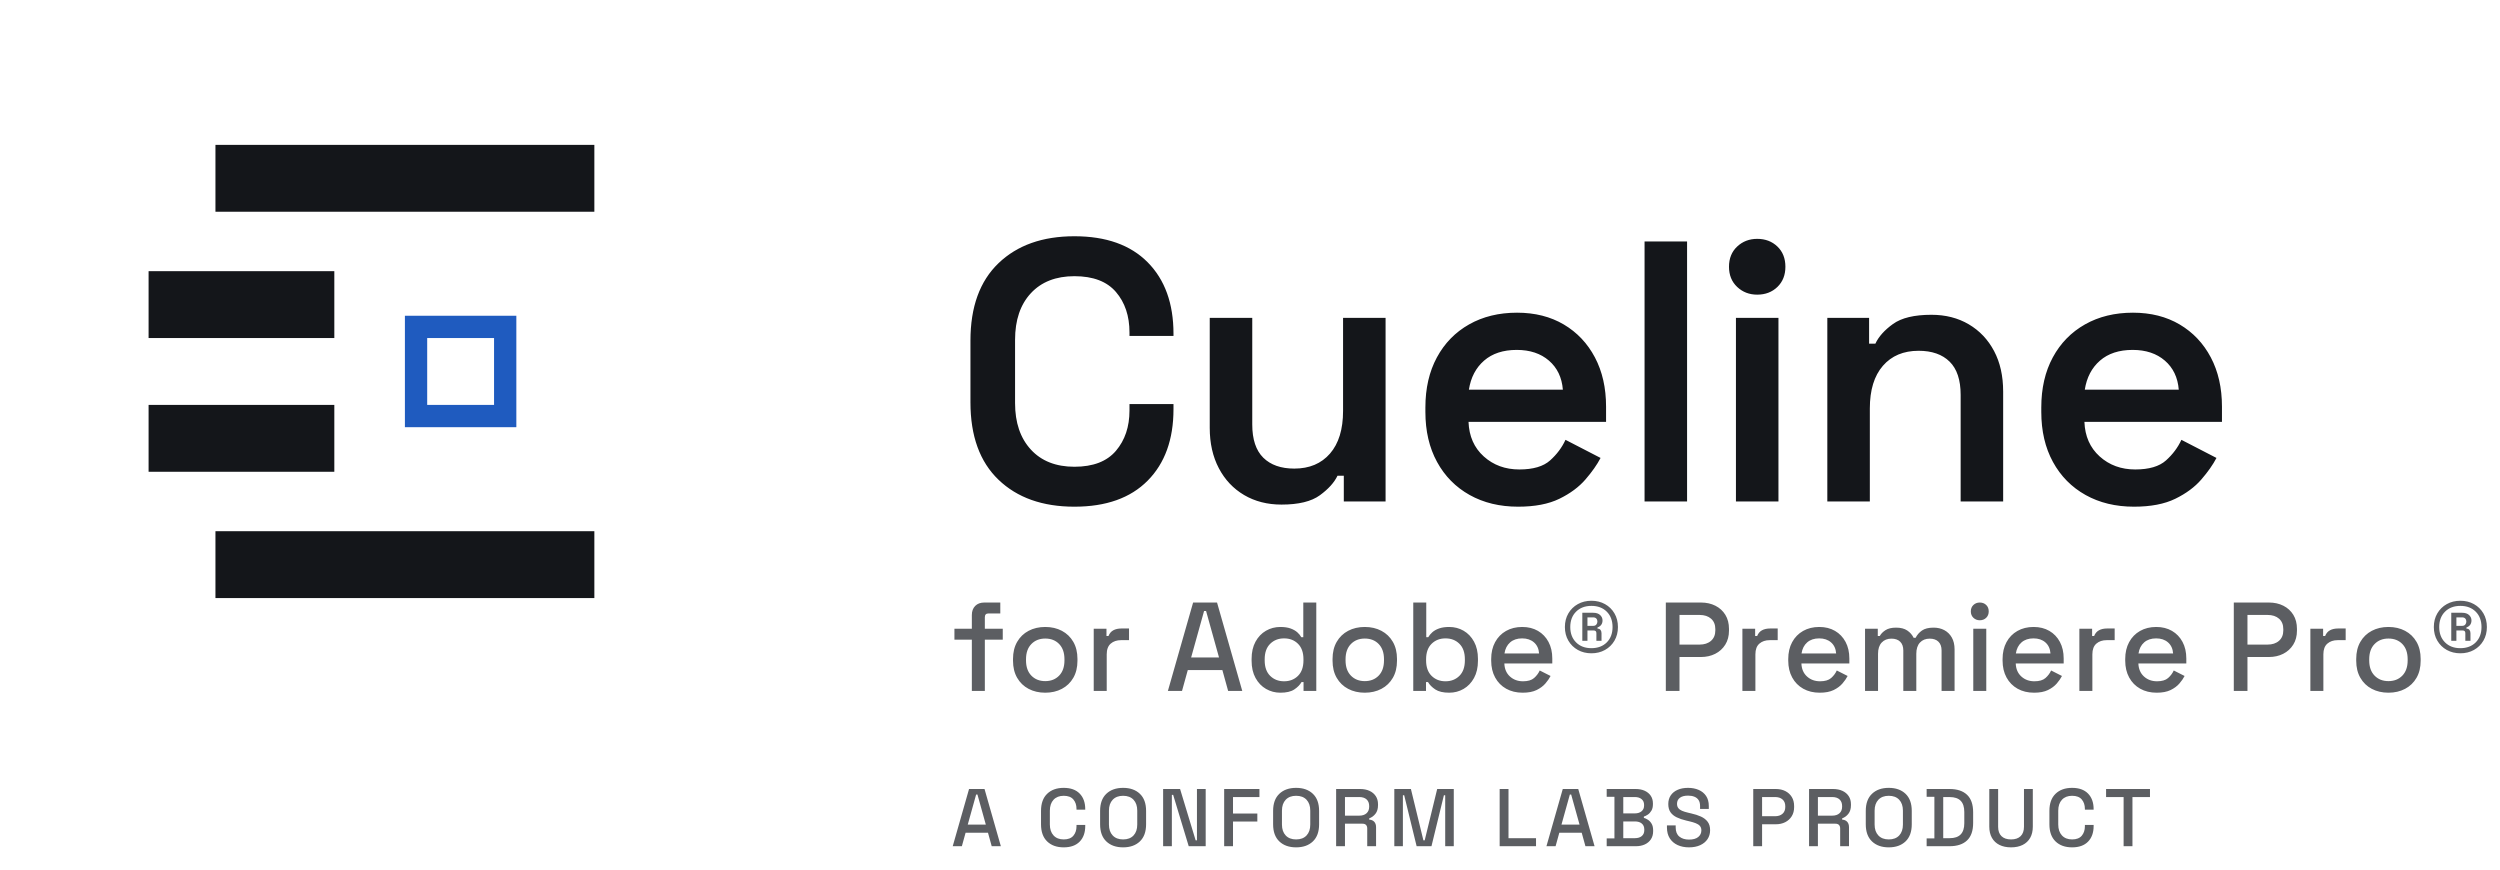
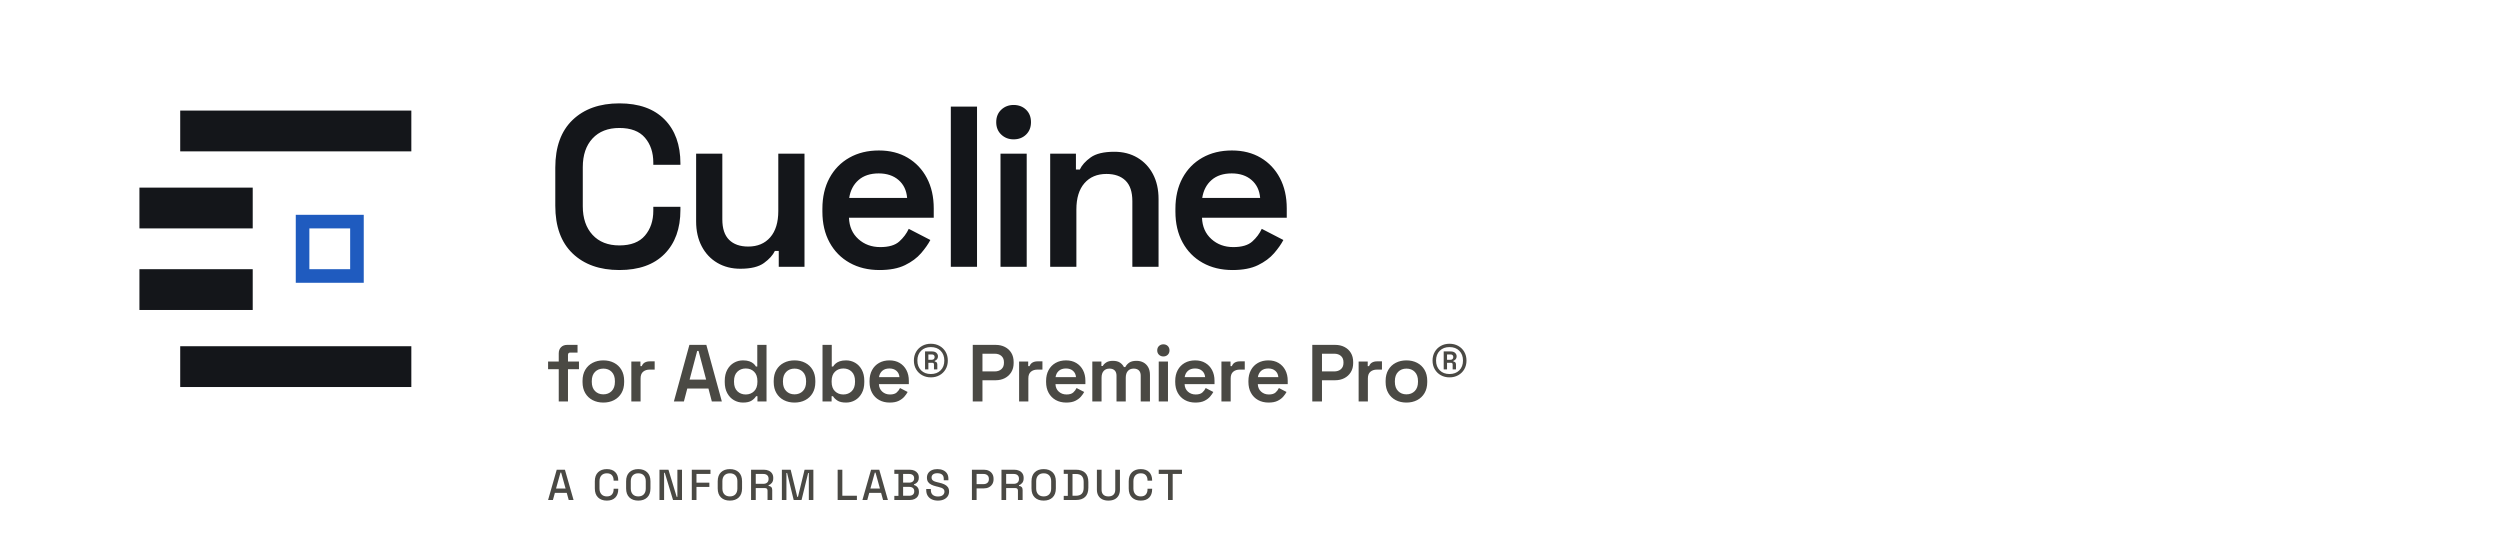
- <svg xmlns="http://www.w3.org/2000/svg" viewBox="0 0 673 234" role="img" aria-label="Cueline">
-   <g>
+ <svg xmlns="http://www.w3.org/2000/svg" viewBox="0 0 520 116" role="img" aria-label="Cueline">
+   <g transform="translate(10.148 4.619) scale(0.47131)">
    <path d="M58 48H160M40 82H90M40 118H90M58 152H160" fill="none" stroke="#14161A" stroke-width="18" />
    <path d="M112 88h24v24h-24Z" fill="none" stroke="#1F5BBF" stroke-width="6" />
  </g>
-   <path d="M289.235 136.4Q276.357 136.4 268.801 129.15Q261.245 121.9 261.245 108.313V91.687Q261.245 78.1 268.801 70.85Q276.357 63.6 289.235 63.6Q302.013 63.6 308.958 70.615Q315.903 77.63 315.903 89.843V90.425H304.057V89.478Q304.057 82.858 300.415 78.604Q296.772 74.35 289.235 74.35Q281.763 74.35 277.509 78.93Q273.255 83.51 273.255 91.487V108.513Q273.255 116.407 277.509 121.029Q281.763 125.65 289.235 125.65Q296.772 125.65 300.415 121.355Q304.057 117.06 304.057 110.522V108.775H315.903V110.157Q315.903 122.37 308.958 129.385Q302.013 136.4 289.235 136.4ZM344.98 135.835Q339.285 135.835 334.917 133.264Q330.55 130.692 328.106 126.036Q325.662 121.38 325.662 115.175V85.575H337.108V114.28Q337.108 120.282 340.076 123.214Q343.045 126.145 348.425 126.145Q354.522 126.145 358.037 122.102Q361.552 118.06 361.552 110.617V85.575H372.998V135.0H361.752V128.063H360.057Q358.752 130.808 355.312 133.321Q351.872 135.835 344.98 135.835ZM408.68 136.4Q401.262 136.4 395.63 133.25Q389.997 130.1 386.856 124.359Q383.715 118.617 383.715 110.887V109.687Q383.715 101.94 386.815 96.207Q389.915 90.475 395.489 87.325Q401.062 84.175 408.392 84.175Q415.605 84.175 420.979 87.355Q426.352 90.535 429.352 96.215Q432.352 101.895 432.352 109.46V113.568H395.325Q395.543 119.367 399.431 122.874Q403.32 126.38 409.01 126.38Q414.572 126.38 417.291 123.94Q420.01 121.5 421.432 118.402L430.875 123.278Q429.457 126.0 426.807 129.067Q424.157 132.135 419.792 134.267Q415.427 136.4 408.68 136.4ZM395.425 104.902H420.725Q420.325 99.973 416.986 97.084Q413.647 94.195 408.31 94.195Q402.825 94.195 399.51 97.084Q396.195 99.973 395.425 104.902ZM442.715 135.0V65.0H454.16V135.0ZM467.315 135.0V85.575H478.76V135.0ZM473.038 79.32Q469.848 79.32 467.646 77.243Q465.445 75.165 465.445 71.81Q465.445 68.437 467.646 66.369Q469.848 64.3 473.038 64.3Q476.328 64.3 478.479 66.369Q480.63 68.437 480.63 71.81Q480.63 75.165 478.479 77.243Q476.328 79.32 473.038 79.32ZM491.915 135.0V85.575H503.16V92.512H504.855Q506.16 89.685 509.6 87.212Q513.04 84.74 519.933 84.74Q525.645 84.74 530.004 87.311Q534.363 89.883 536.806 94.498Q539.25 99.113 539.25 105.4V135.0H527.805V106.295Q527.805 100.275 524.836 97.353Q521.867 94.43 516.487 94.43Q510.39 94.43 506.875 98.473Q503.36 102.515 503.36 109.957V135.0ZM574.48 136.4Q567.062 136.4 561.43 133.25Q555.797 130.1 552.656 124.359Q549.515 118.617 549.515 110.887V109.687Q549.515 101.94 552.615 96.207Q555.715 90.475 561.289 87.325Q566.862 84.175 574.192 84.175Q581.405 84.175 586.779 87.355Q592.152 90.535 595.152 96.215Q598.152 101.895 598.152 109.46V113.568H561.125Q561.343 119.367 565.231 122.874Q569.12 126.38 574.81 126.38Q580.372 126.38 583.091 123.94Q585.81 121.5 587.232 118.402L596.675 123.278Q595.257 126.0 592.607 129.067Q589.957 132.135 585.592 134.267Q581.227 136.4 574.48 136.4ZM561.225 104.902H586.525Q586.125 99.973 582.786 97.084Q579.447 94.195 574.11 94.195Q568.625 94.195 565.31 97.084Q561.995 99.973 561.225 104.902Z" fill="#14161A" />
-   <path d="M261.62 186.0V172.196H256.932V169.255H261.62V165.58Q261.62 164.024 262.526 163.112Q263.432 162.2 264.979 162.2H269.28V165.141H266.095Q265.119 165.141 265.119 166.161V169.255H269.943V172.196H265.119V186.0ZM281.378 186.476Q278.862 186.476 276.897 185.438Q274.933 184.4 273.819 182.468Q272.704 180.536 272.704 177.876V177.379Q272.704 174.719 273.819 172.787Q274.933 170.855 276.897 169.817Q278.862 168.779 281.378 168.779Q283.894 168.779 285.858 169.817Q287.822 170.855 288.937 172.787Q290.051 174.719 290.051 177.379V177.876Q290.051 180.536 288.937 182.468Q287.822 184.4 285.858 185.438Q283.894 186.476 281.378 186.476ZM281.378 183.358Q283.683 183.358 285.118 181.881Q286.552 180.404 286.552 177.786V177.469Q286.552 174.851 285.129 173.374Q283.705 171.897 281.378 171.897Q279.084 171.897 277.644 173.374Q276.203 174.851 276.203 177.469V177.786Q276.203 180.404 277.644 181.881Q279.084 183.358 281.378 183.358ZM294.43 186.0V169.255H297.861V171.218H298.401Q298.811 170.163 299.702 169.675Q300.593 169.187 301.927 169.187H303.932V172.329H301.8Q300.084 172.329 299.007 173.261Q297.929 174.194 297.929 176.15V186.0ZM314.395 186.0 321.186 162.2H327.626L334.418 186.0H330.615L329.061 180.383H319.752L318.198 186.0ZM320.651 176.997H328.162L324.677 164.487H324.136ZM344.665 186.476Q342.588 186.476 340.819 185.461Q339.05 184.446 337.99 182.514Q336.93 180.582 336.93 177.876V177.379Q336.93 174.673 337.984 172.741Q339.038 170.809 340.802 169.794Q342.566 168.779 344.665 168.779Q346.302 168.779 347.417 169.184Q348.531 169.588 349.231 170.21Q349.93 170.831 350.306 171.526H350.846V162.2H354.345V186.0H350.914V183.615H350.374Q349.748 184.71 348.434 185.593Q347.12 186.476 344.665 186.476ZM345.672 183.402Q347.941 183.402 349.416 181.943Q350.891 180.483 350.891 177.786V177.469Q350.891 174.772 349.427 173.312Q347.963 171.853 345.672 171.853Q343.414 171.853 341.933 173.312Q340.453 174.772 340.453 177.469V177.786Q340.453 180.483 341.933 181.943Q343.414 183.402 345.672 183.402ZM367.398 186.476Q364.882 186.476 362.917 185.438Q360.953 184.4 359.839 182.468Q358.724 180.536 358.724 177.876V177.379Q358.724 174.719 359.839 172.787Q360.953 170.855 362.917 169.817Q364.882 168.779 367.398 168.779Q369.914 168.779 371.878 169.817Q373.842 170.855 374.957 172.787Q376.071 174.719 376.071 177.379V177.876Q376.071 180.536 374.957 182.468Q373.842 184.4 371.878 185.438Q369.914 186.476 367.398 186.476ZM367.398 183.358Q369.703 183.358 371.138 181.881Q372.572 180.404 372.572 177.786V177.469Q372.572 174.851 371.149 173.374Q369.725 171.897 367.398 171.897Q365.104 171.897 363.664 173.374Q362.223 174.851 362.223 177.469V177.786Q362.223 180.404 363.664 181.881Q365.104 183.358 367.398 183.358ZM390.13 186.476Q387.697 186.476 386.372 185.593Q385.047 184.71 384.421 183.615H383.881V186.0H380.45V162.2H383.949V171.526H384.489Q384.887 170.831 385.576 170.21Q386.264 169.588 387.385 169.184Q388.505 168.779 390.13 168.779Q392.241 168.779 393.999 169.794Q395.757 170.809 396.811 172.741Q397.865 174.673 397.865 177.379V177.876Q397.865 180.582 396.805 182.514Q395.745 184.446 393.987 185.461Q392.23 186.476 390.13 186.476ZM389.124 183.402Q391.393 183.402 392.868 181.943Q394.343 180.483 394.343 177.786V177.469Q394.343 174.772 392.879 173.312Q391.415 171.853 389.124 171.853Q386.866 171.853 385.385 173.312Q383.905 174.772 383.905 177.469V177.786Q383.905 180.483 385.385 181.943Q386.866 183.402 389.124 183.402ZM409.904 186.476Q407.376 186.476 405.467 185.405Q403.558 184.334 402.493 182.385Q401.428 180.436 401.428 177.831V177.423Q401.428 174.807 402.482 172.864Q403.536 170.921 405.422 169.85Q407.308 168.779 409.777 168.779Q412.199 168.779 414.018 169.836Q415.836 170.894 416.856 172.801Q417.876 174.709 417.876 177.269V178.6H404.971Q405.051 180.81 406.471 182.106Q407.892 183.402 409.993 183.402Q411.973 183.402 412.972 182.525Q413.971 181.648 414.496 180.494L417.415 181.973Q416.927 182.94 416.026 183.989Q415.125 185.038 413.653 185.757Q412.181 186.476 409.904 186.476ZM405.005 175.904H414.321Q414.185 174.013 412.952 172.933Q411.718 171.853 409.755 171.853Q407.759 171.853 406.525 172.933Q405.291 174.013 405.005 175.904ZM428.409 175.868Q426.369 175.868 424.754 174.967Q423.139 174.066 422.204 172.468Q421.269 170.87 421.269 168.796Q421.269 166.722 422.204 165.124Q423.139 163.526 424.754 162.625Q426.369 161.724 428.409 161.724Q430.449 161.724 432.064 162.625Q433.679 163.526 434.614 165.124Q435.549 166.722 435.549 168.796Q435.549 170.87 434.614 172.468Q433.679 174.066 432.064 174.967Q430.449 175.868 428.409 175.868ZM428.398 174.488Q430.983 174.488 432.542 172.932Q434.1 171.376 434.1 168.799Q434.1 166.222 432.544 164.663Q430.987 163.104 428.409 163.104Q425.847 163.104 424.282 164.66Q422.717 166.216 422.717 168.793Q422.717 171.37 424.282 172.929Q425.847 174.488 428.398 174.488ZM425.961 172.502V164.954H428.851Q430.109 164.954 430.755 165.568Q431.401 166.182 431.401 167.012Q431.401 167.676 431.078 168.16Q430.755 168.645 430.041 168.922V169.214Q430.619 169.247 430.874 169.594Q431.129 169.94 431.129 170.471V172.502H429.748V170.438Q429.748 169.724 429.034 169.724H427.341V172.502ZM427.341 168.48H428.875Q429.453 168.48 429.737 168.126Q430.02 167.772 430.02 167.322Q430.02 166.846 429.737 166.522Q429.453 166.198 428.875 166.198H427.341ZM448.44 186.0V162.2H457.887Q460.083 162.2 461.788 163.065Q463.494 163.931 464.468 165.515Q465.443 167.099 465.443 169.308V169.76Q465.443 171.946 464.44 173.548Q463.437 175.149 461.732 176.008Q460.027 176.868 457.887 176.868H452.119V186.0ZM452.119 173.525H457.516Q459.447 173.525 460.606 172.51Q461.765 171.496 461.765 169.704V169.364Q461.765 167.56 460.618 166.551Q459.471 165.542 457.516 165.542H452.119ZM469.054 186.0V169.255H472.485V171.218H473.025Q473.435 170.163 474.326 169.675Q475.217 169.187 476.551 169.187H478.556V172.329H476.424Q474.708 172.329 473.631 173.261Q472.553 174.194 472.553 176.15V186.0ZM489.872 186.476Q487.344 186.476 485.435 185.405Q483.526 184.334 482.461 182.385Q481.396 180.436 481.396 177.831V177.423Q481.396 174.807 482.45 172.864Q483.504 170.921 485.39 169.85Q487.276 168.779 489.745 168.779Q492.167 168.779 493.986 169.836Q495.804 170.894 496.824 172.801Q497.844 174.709 497.844 177.269V178.6H484.939Q485.019 180.81 486.439 182.106Q487.86 183.402 489.961 183.402Q491.941 183.402 492.94 182.525Q493.939 181.648 494.464 180.494L497.383 181.973Q496.895 182.94 495.994 183.989Q495.093 185.038 493.621 185.757Q492.149 186.476 489.872 186.476ZM484.973 175.904H494.289Q494.153 174.013 492.92 172.933Q491.686 171.853 489.723 171.853Q487.727 171.853 486.493 172.933Q485.259 174.013 484.973 175.904ZM502.068 186.0V169.255H505.499V171.21H506.039Q506.505 170.336 507.561 169.648Q508.617 168.959 510.425 168.959Q512.299 168.959 513.44 169.734Q514.582 170.508 515.148 171.689H515.689Q516.267 170.53 517.38 169.745Q518.494 168.959 520.527 168.959Q522.138 168.959 523.407 169.634Q524.677 170.309 525.424 171.616Q526.171 172.924 526.171 174.833V186.0H522.672V175.103Q522.672 173.578 521.833 172.75Q520.994 171.922 519.476 171.922Q517.836 171.922 516.852 172.976Q515.869 174.03 515.869 176.014V186.0H512.37V175.103Q512.37 173.578 511.531 172.75Q510.692 171.922 509.174 171.922Q507.534 171.922 506.55 172.976Q505.567 174.03 505.567 176.014V186.0ZM531.206 186.0V169.255H534.705V186.0ZM532.956 166.974Q531.942 166.974 531.244 166.309Q530.547 165.644 530.547 164.587Q530.547 163.517 531.244 162.859Q531.942 162.2 532.956 162.2Q534.003 162.2 534.684 162.859Q535.364 163.517 535.364 164.587Q535.364 165.644 534.684 166.309Q534.003 166.974 532.956 166.974ZM547.57 186.476Q545.042 186.476 543.133 185.405Q541.224 184.334 540.159 182.385Q539.094 180.436 539.094 177.831V177.423Q539.094 174.807 540.148 172.864Q541.202 170.921 543.088 169.85Q544.974 168.779 547.443 168.779Q549.865 168.779 551.684 169.836Q553.502 170.894 554.522 172.801Q555.542 174.709 555.542 177.269V178.6H542.637Q542.717 180.81 544.137 182.106Q545.558 183.402 547.659 183.402Q549.639 183.402 550.638 182.525Q551.637 181.648 552.162 180.494L555.081 181.973Q554.593 182.94 553.692 183.989Q552.791 185.038 551.319 185.757Q549.847 186.476 547.57 186.476ZM542.671 175.904H551.987Q551.851 174.013 550.618 172.933Q549.384 171.853 547.421 171.853Q545.425 171.853 544.191 172.933Q542.957 174.013 542.671 175.904ZM559.766 186.0V169.255H563.197V171.218H563.737Q564.147 170.163 565.038 169.675Q565.929 169.187 567.263 169.187H569.268V172.329H567.136Q565.42 172.329 564.343 173.261Q563.265 174.194 563.265 176.15V186.0ZM580.584 186.476Q578.056 186.476 576.147 185.405Q574.238 184.334 573.173 182.385Q572.108 180.436 572.108 177.831V177.423Q572.108 174.807 573.162 172.864Q574.216 170.921 576.102 169.85Q577.988 168.779 580.457 168.779Q582.879 168.779 584.698 169.836Q586.516 170.894 587.536 172.801Q588.556 174.709 588.556 177.269V178.6H575.651Q575.731 180.81 577.151 182.106Q578.572 183.402 580.673 183.402Q582.653 183.402 583.652 182.525Q584.651 181.648 585.176 180.494L588.095 181.973Q587.607 182.94 586.706 183.989Q585.805 185.038 584.333 185.757Q582.861 186.476 580.584 186.476ZM575.685 175.904H585.001Q584.865 174.013 583.632 172.933Q582.398 171.853 580.435 171.853Q578.439 171.853 577.205 172.933Q575.971 174.013 575.685 175.904ZM601.338 186.0V162.2H610.785Q612.981 162.2 614.686 163.065Q616.392 163.931 617.366 165.515Q618.341 167.099 618.341 169.308V169.76Q618.341 171.946 617.338 173.548Q616.335 175.149 614.63 176.008Q612.925 176.868 610.785 176.868H605.017V186.0ZM605.017 173.525H610.414Q612.345 173.525 613.504 172.51Q614.663 171.496 614.663 169.704V169.364Q614.663 167.56 613.516 166.551Q612.369 165.542 610.414 165.542H605.017ZM621.952 186.0V169.255H625.383V171.218H625.923Q626.333 170.163 627.224 169.675Q628.115 169.187 629.449 169.187H631.454V172.329H629.322Q627.606 172.329 626.529 173.261Q625.451 174.194 625.451 176.15V186.0ZM642.968 186.476Q640.452 186.476 638.487 185.438Q636.523 184.4 635.409 182.468Q634.294 180.536 634.294 177.876V177.379Q634.294 174.719 635.409 172.787Q636.523 170.855 638.487 169.817Q640.452 168.779 642.968 168.779Q645.484 168.779 647.448 169.817Q649.412 170.855 650.527 172.787Q651.641 174.719 651.641 177.379V177.876Q651.641 180.536 650.527 182.468Q649.412 184.4 647.448 185.438Q645.484 186.476 642.968 186.476ZM642.968 183.358Q645.273 183.358 646.708 181.881Q648.142 180.404 648.142 177.786V177.469Q648.142 174.851 646.719 173.374Q645.295 171.897 642.968 171.897Q640.674 171.897 639.234 173.374Q637.793 174.851 637.793 177.469V177.786Q637.793 180.404 639.234 181.881Q640.674 183.358 642.968 183.358ZM662.329 175.868Q660.289 175.868 658.674 174.967Q657.059 174.066 656.124 172.468Q655.189 170.87 655.189 168.796Q655.189 166.722 656.124 165.124Q657.059 163.526 658.674 162.625Q660.289 161.724 662.329 161.724Q664.369 161.724 665.984 162.625Q667.599 163.526 668.534 165.124Q669.469 166.722 669.469 168.796Q669.469 170.87 668.534 172.468Q667.599 174.066 665.984 174.967Q664.369 175.868 662.329 175.868ZM662.318 174.488Q664.903 174.488 666.462 172.932Q668.02 171.376 668.02 168.799Q668.02 166.222 666.464 164.663Q664.907 163.104 662.329 163.104Q659.767 163.104 658.202 164.66Q656.637 166.216 656.637 168.793Q656.637 171.37 658.202 172.929Q659.767 174.488 662.318 174.488ZM659.881 172.502V164.954H662.771Q664.029 164.954 664.675 165.568Q665.321 166.182 665.321 167.012Q665.321 167.676 664.998 168.16Q664.675 168.645 663.961 168.922V169.214Q664.539 169.247 664.794 169.594Q665.049 169.94 665.049 170.471V172.502H663.668V170.438Q663.668 169.724 662.954 169.724H661.261V172.502ZM661.261 168.48H662.795Q663.373 168.48 663.657 168.126Q663.94 167.772 663.94 167.322Q663.94 166.846 663.657 166.522Q663.373 166.198 662.795 166.198H661.261Z" fill="#5C5E62" />
-   <path d="M256.473 227.8 260.867 212.4H265.034L269.429 227.8H266.968L265.963 224.166H259.939L258.934 227.8ZM260.521 221.974H265.381L263.126 213.88H262.776ZM286.353 228.108Q283.547 228.108 281.895 226.513Q280.242 224.918 280.242 221.91V218.29Q280.242 215.282 281.895 213.687Q283.547 212.092 286.353 212.092Q289.138 212.092 290.642 213.628Q292.147 215.163 292.147 217.831V217.955H289.795V217.758Q289.795 216.209 288.952 215.218Q288.108 214.226 286.353 214.226Q284.606 214.226 283.614 215.295Q282.622 216.364 282.622 218.246V221.954Q282.622 223.821 283.614 224.898Q284.606 225.974 286.353 225.974Q288.108 225.974 288.952 224.975Q289.795 223.976 289.795 222.442V222.069H292.147V222.369Q292.147 225.037 290.642 226.572Q289.138 228.108 286.353 228.108ZM302.338 228.108Q299.503 228.108 297.825 226.513Q296.148 224.918 296.148 221.91V218.29Q296.148 215.282 297.825 213.687Q299.503 212.092 302.338 212.092Q305.172 212.092 306.85 213.687Q308.527 215.282 308.527 218.29V221.91Q308.527 224.918 306.85 226.513Q305.172 228.108 302.338 228.108ZM302.338 225.974Q304.15 225.974 305.149 224.905Q306.147 223.836 306.147 221.982V218.218Q306.147 216.364 305.149 215.295Q304.15 214.226 302.338 214.226Q300.547 214.226 299.537 215.295Q298.528 216.364 298.528 218.218V221.982Q298.528 223.836 299.537 224.905Q300.547 225.974 302.338 225.974ZM313.112 227.8V212.4H317.679L321.869 226.22H322.219V212.4H324.571V227.8H320.003L315.814 213.972H315.464V227.8ZM329.546 227.8V212.4H339.041V214.563H331.926V218.997H338.475V221.159H331.926V227.8ZM348.912 228.108Q346.077 228.108 344.399 226.513Q342.722 224.918 342.722 221.91V218.29Q342.722 215.282 344.399 213.687Q346.077 212.092 348.912 212.092Q351.746 212.092 353.424 213.687Q355.101 215.282 355.101 218.29V221.91Q355.101 224.918 353.424 226.513Q351.746 228.108 348.912 228.108ZM348.912 225.974Q350.724 225.974 351.723 224.905Q352.721 223.836 352.721 221.982V218.218Q352.721 216.364 351.723 215.295Q350.724 214.226 348.912 214.226Q347.121 214.226 346.111 215.295Q345.102 216.364 345.102 218.218V221.982Q345.102 223.836 346.111 224.905Q347.121 225.974 348.912 225.974ZM359.686 227.8V212.4H366.143Q367.587 212.4 368.669 212.898Q369.751 213.397 370.357 214.317Q370.962 215.237 370.962 216.506V216.755Q370.962 218.202 370.271 219.072Q369.581 219.942 368.597 220.299V220.649Q369.439 220.685 369.938 221.212Q370.437 221.738 370.437 222.693V227.8H368.057V223.018Q368.057 222.429 367.743 222.083Q367.43 221.738 366.746 221.738H362.066V227.8ZM362.066 219.575H365.897Q367.169 219.575 367.875 218.93Q368.582 218.284 368.582 217.16V216.978Q368.582 215.854 367.89 215.208Q367.199 214.563 365.897 214.563H362.066ZM375.35 227.8V212.4H379.816L383.179 226.22H383.529L386.891 212.4H391.357V227.8H389.049V214.08H388.7L385.351 227.8H381.356L378.008 214.08H377.658V227.8ZM403.708 227.8V212.4H406.088V225.637H413.498V227.8ZM416.303 227.8 420.697 212.4H424.864L429.259 227.8H426.798L425.793 224.166H419.769L418.764 227.8ZM420.351 221.974H425.211L422.956 213.88H422.606ZM432.521 227.8V225.695H434.607V214.505H432.521V212.4H440.341Q441.719 212.4 442.76 212.877Q443.801 213.354 444.384 214.223Q444.967 215.092 444.967 216.279V216.483Q444.967 217.547 444.563 218.229Q444.159 218.912 443.601 219.287Q443.043 219.661 442.528 219.823V220.173Q443.043 220.305 443.626 220.683Q444.21 221.061 444.617 221.751Q445.024 222.441 445.024 223.533V223.753Q445.024 225.021 444.426 225.931Q443.828 226.84 442.783 227.32Q441.738 227.8 440.375 227.8ZM436.987 225.637H440.1Q441.293 225.637 441.968 225.068Q442.644 224.498 442.644 223.486V223.281Q442.644 222.269 441.975 221.699Q441.307 221.13 440.1 221.13H436.987ZM436.987 218.967H440.103Q441.22 218.967 441.903 218.401Q442.586 217.835 442.586 216.875V216.655Q442.586 215.68 441.91 215.121Q441.234 214.563 440.103 214.563H436.987ZM454.684 228.108Q452.948 228.108 451.607 227.489Q450.267 226.87 449.504 225.679Q448.742 224.487 448.742 222.753V222.206H451.094V222.753Q451.094 224.401 452.079 225.209Q453.064 226.018 454.684 226.018Q456.326 226.018 457.167 225.32Q458.008 224.622 458.008 223.536Q458.008 222.798 457.615 222.345Q457.221 221.891 456.489 221.607Q455.758 221.323 454.745 221.088L453.923 220.893Q452.454 220.549 451.372 220.025Q450.289 219.502 449.695 218.649Q449.102 217.796 449.102 216.441Q449.102 215.087 449.765 214.113Q450.428 213.139 451.622 212.616Q452.816 212.092 454.42 212.092Q456.024 212.092 457.288 212.641Q458.552 213.191 459.281 214.271Q460.01 215.351 460.01 216.977V217.768H457.659V216.977Q457.659 215.982 457.252 215.369Q456.846 214.757 456.115 214.47Q455.385 214.182 454.42 214.182Q453 214.182 452.227 214.762Q451.454 215.341 451.454 216.384Q451.454 217.079 451.797 217.529Q452.14 217.979 452.799 218.266Q453.459 218.553 454.429 218.774L455.251 218.969Q456.747 219.298 457.895 219.821Q459.042 220.344 459.701 221.219Q460.36 222.094 460.36 223.479Q460.36 224.864 459.661 225.904Q458.961 226.944 457.687 227.526Q456.412 228.108 454.684 228.108ZM471.974 227.8V212.4H478.087Q479.508 212.4 480.611 212.96Q481.715 213.52 482.345 214.545Q482.976 215.57 482.976 216.999V217.292Q482.976 218.706 482.327 219.743Q481.678 220.779 480.575 221.335Q479.472 221.891 478.087 221.891H474.354V227.8ZM474.354 219.728H477.847Q479.096 219.728 479.846 219.071Q480.596 218.415 480.596 217.255V217.035Q480.596 215.868 479.854 215.215Q479.112 214.563 477.847 214.563H474.354ZM487 227.8V212.4H493.457Q494.901 212.4 495.983 212.898Q497.065 213.397 497.671 214.317Q498.276 215.237 498.276 216.506V216.755Q498.276 218.202 497.585 219.072Q496.895 219.942 495.911 220.299V220.649Q496.753 220.685 497.252 221.212Q497.751 221.738 497.751 222.693V227.8H495.371V223.018Q495.371 222.429 495.057 222.083Q494.744 221.738 494.06 221.738H489.38V227.8ZM489.38 219.575H493.211Q494.483 219.575 495.189 218.93Q495.896 218.284 495.896 217.16V216.978Q495.896 215.854 495.204 215.208Q494.513 214.563 493.211 214.563H489.38ZM508.456 228.108Q505.621 228.108 503.943 226.513Q502.266 224.918 502.266 221.91V218.29Q502.266 215.282 503.943 213.687Q505.621 212.092 508.456 212.092Q511.29 212.092 512.968 213.687Q514.645 215.282 514.645 218.29V221.91Q514.645 224.918 512.968 226.513Q511.29 228.108 508.456 228.108ZM508.456 225.974Q510.268 225.974 511.267 224.905Q512.265 223.836 512.265 221.982V218.218Q512.265 216.364 511.267 215.295Q510.268 214.226 508.456 214.226Q506.665 214.226 505.655 215.295Q504.646 216.364 504.646 218.218V221.982Q504.646 223.836 505.655 224.905Q506.665 225.974 508.456 225.974ZM518.651 227.8V225.695H520.737V214.505H518.651V212.4H524.818Q527.889 212.4 529.529 213.958Q531.169 215.515 531.169 218.663V221.544Q531.169 224.692 529.529 226.246Q527.889 227.8 524.818 227.8ZM523.117 225.637H524.847Q526.838 225.637 527.813 224.629Q528.789 223.62 528.789 221.625V218.583Q528.789 216.566 527.813 215.568Q526.838 214.57 524.847 214.57H523.117ZM541.375 228.108Q539.568 228.108 538.253 227.453Q536.939 226.799 536.228 225.547Q535.517 224.294 535.517 222.519V212.4H537.897V222.576Q537.897 224.215 538.8 225.095Q539.703 225.974 541.375 225.974Q543.047 225.974 543.95 225.095Q544.853 224.215 544.853 222.576V212.4H547.234V222.519Q547.234 224.294 546.527 225.547Q545.819 226.799 544.501 227.453Q543.183 228.108 541.375 228.108ZM557.811 228.108Q555.005 228.108 553.353 226.513Q551.7 224.918 551.7 221.91V218.29Q551.7 215.282 553.353 213.687Q555.005 212.092 557.811 212.092Q560.596 212.092 562.1 213.628Q563.605 215.163 563.605 217.831V217.955H561.253V217.758Q561.253 216.209 560.41 215.218Q559.566 214.226 557.811 214.226Q556.064 214.226 555.072 215.295Q554.08 216.364 554.08 218.246V221.954Q554.08 223.821 555.072 224.898Q556.064 225.974 557.811 225.974Q559.566 225.974 560.41 224.975Q561.253 223.976 561.253 222.442V222.069H563.605V222.369Q563.605 225.037 562.1 226.572Q560.596 228.108 557.811 228.108ZM571.676 227.8V214.563H566.957V212.4H578.775V214.563H574.056V227.8Z" fill="#5C5E62" />
+   <path d="M128.829 56.167Q122.696 56.167 119.098 52.714Q115.5 49.262 115.5 42.792V34.875Q115.5 28.405 119.098 24.952Q122.696 21.5 128.829 21.5Q134.913 21.5 138.22 24.84Q141.527 28.181 141.527 33.996V34.274H135.887V33.823Q135.887 30.67 134.152 28.645Q132.418 26.619 128.829 26.619Q125.27 26.619 123.245 28.8Q121.219 30.981 121.219 34.78V42.887Q121.219 46.646 123.245 48.847Q125.27 51.048 128.829 51.048Q132.418 51.048 134.152 49.002Q135.887 46.957 135.887 43.844V43.012H141.527V43.67Q141.527 49.486 138.22 52.826Q134.913 56.167 128.829 56.167ZM153.993 55.898Q151.281 55.898 149.201 54.673Q147.121 53.449 145.958 51.232Q144.794 49.014 144.794 46.06V31.964H150.244V45.633Q150.244 48.492 151.658 49.887Q153.071 51.283 155.633 51.283Q158.537 51.283 160.211 49.358Q161.885 47.433 161.885 43.889V31.964H167.335V55.5H161.98V52.196H161.173Q160.551 53.504 158.913 54.701Q157.275 55.898 153.993 55.898ZM182.945 56.167Q179.413 56.167 176.731 54.667Q174.049 53.167 172.553 50.433Q171.057 47.699 171.057 44.018V43.446Q171.057 39.757 172.533 37.027Q174.01 34.298 176.664 32.798Q179.318 31.298 182.808 31.298Q186.243 31.298 188.802 32.812Q191.361 34.326 192.789 37.031Q194.218 39.736 194.218 43.338V45.294H176.586Q176.689 48.056 178.541 49.726Q180.393 51.395 183.102 51.395Q185.751 51.395 187.046 50.233Q188.34 49.071 189.018 47.596L193.514 49.918Q192.839 51.214 191.577 52.675Q190.315 54.136 188.237 55.151Q186.158 56.167 182.945 56.167ZM176.633 41.168H188.681Q188.49 38.82 186.901 37.445Q185.311 36.069 182.769 36.069Q180.157 36.069 178.579 37.445Q177 38.82 176.633 41.168ZM197.771 55.5V22.167H203.221V55.5ZM208.105 55.5V31.964H213.555V55.5ZM210.83 28.986Q209.311 28.986 208.263 27.996Q207.214 27.007 207.214 25.41Q207.214 23.804 208.263 22.818Q209.311 21.833 210.83 21.833Q212.396 21.833 213.421 22.818Q214.445 23.804 214.445 25.41Q214.445 27.007 213.421 27.996Q212.396 28.986 210.83 28.986ZM218.438 55.5V31.964H223.793V35.268H224.6Q225.221 33.921 226.86 32.744Q228.498 31.567 231.78 31.567Q234.5 31.567 236.576 32.791Q238.651 34.015 239.815 36.213Q240.979 38.411 240.979 41.405V55.5H235.529V41.831Q235.529 38.964 234.115 37.573Q232.701 36.181 230.139 36.181Q227.236 36.181 225.562 38.106Q223.888 40.031 223.888 43.575V55.5ZM256.374 56.167Q252.842 56.167 250.16 54.667Q247.477 53.167 245.982 50.433Q244.486 47.699 244.486 44.018V43.446Q244.486 39.757 245.962 37.027Q247.438 34.298 250.092 32.798Q252.746 31.298 256.237 31.298Q259.671 31.298 262.23 32.812Q264.789 34.326 266.218 37.031Q267.646 39.736 267.646 43.338V45.294H250.014Q250.118 48.056 251.97 49.726Q253.821 51.395 256.531 51.395Q259.18 51.395 260.474 50.233Q261.769 49.071 262.446 47.596L266.943 49.918Q266.268 51.214 265.006 52.675Q263.744 54.136 261.665 55.151Q259.587 56.167 256.374 56.167ZM250.062 41.168H262.109Q261.919 38.82 260.329 37.445Q258.739 36.069 256.198 36.069Q253.586 36.069 252.007 37.445Q250.429 38.82 250.062 41.168Z" fill="#14161A" />
+   <path d="M116.218 83.5V76.794H114.0V75.193H116.218V73.512Q116.218 72.699 116.698 72.217Q117.178 71.735 117.972 71.735H120.128V73.336H118.618Q118.141 73.336 118.141 73.84V75.193H120.426V76.794H118.141V83.5ZM125.496 83.735Q124.252 83.735 123.271 83.227Q122.289 82.718 121.728 81.762Q121.167 80.805 121.167 79.475V79.218Q121.167 77.888 121.728 76.932Q122.289 75.975 123.271 75.467Q124.252 74.958 125.496 74.958Q126.739 74.958 127.721 75.467Q128.702 75.975 129.263 76.932Q129.824 77.888 129.824 79.218V79.475Q129.824 80.805 129.263 81.762Q128.702 82.718 127.721 83.227Q126.739 83.735 125.496 83.735ZM125.496 82.024Q126.553 82.024 127.227 81.343Q127.901 80.663 127.901 79.428V79.266Q127.901 78.03 127.234 77.35Q126.567 76.67 125.496 76.67Q124.442 76.67 123.766 77.35Q123.091 78.03 123.091 79.266V79.428Q123.091 80.663 123.766 81.343Q124.442 82.024 125.496 82.024ZM131.318 83.5V75.193H133.208V76.149H133.493Q133.687 75.636 134.121 75.398Q134.556 75.16 135.171 75.16H136.171V76.877H135.123Q134.296 76.877 133.769 77.322Q133.242 77.767 133.242 78.696V83.5ZM140.169 83.5 143.394 71.735H146.918L150.143 83.5H148.06L147.357 80.818H142.955L142.252 83.5ZM143.438 78.955H146.874L145.298 72.998H145.013ZM154.541 83.735Q153.532 83.735 152.662 83.237Q151.792 82.738 151.27 81.781Q150.747 80.825 150.747 79.475V79.218Q150.747 77.868 151.268 76.912Q151.789 75.955 152.654 75.457Q153.518 74.958 154.541 74.958Q155.324 74.958 155.856 75.146Q156.387 75.334 156.72 75.622Q157.053 75.91 157.229 76.234H157.514V71.735H159.438V83.5H157.548V82.406H157.263Q156.966 82.912 156.342 83.324Q155.719 83.735 154.541 83.735ZM155.109 82.051Q156.158 82.051 156.85 81.375Q157.542 80.7 157.542 79.428V79.266Q157.542 77.994 156.857 77.318Q156.171 76.642 155.109 76.642Q154.064 76.642 153.37 77.318Q152.676 77.994 152.676 79.266V79.428Q152.676 80.7 153.37 81.375Q154.064 82.051 155.109 82.051ZM165.261 83.735Q164.017 83.735 163.036 83.227Q162.054 82.718 161.493 81.762Q160.932 80.805 160.932 79.475V79.218Q160.932 77.888 161.493 76.932Q162.054 75.975 163.036 75.467Q164.017 74.958 165.261 74.958Q166.504 74.958 167.486 75.467Q168.467 75.975 169.028 76.932Q169.589 77.888 169.589 79.218V79.475Q169.589 80.805 169.028 81.762Q168.467 82.718 167.486 83.227Q166.504 83.735 165.261 83.735ZM165.261 82.024Q166.318 82.024 166.992 81.343Q167.666 80.663 167.666 79.428V79.266Q167.666 78.03 166.999 77.35Q166.332 76.67 165.261 76.67Q164.206 76.67 163.531 77.35Q162.855 78.03 162.855 79.266V79.428Q162.855 80.663 163.531 81.343Q164.206 82.024 165.261 82.024ZM175.98 83.735Q174.816 83.735 174.186 83.324Q173.555 82.912 173.258 82.406H172.973V83.5H171.083V71.735H173.007V76.234H173.292Q173.482 75.91 173.808 75.622Q174.134 75.334 174.667 75.146Q175.2 74.958 175.98 74.958Q177.006 74.958 177.869 75.457Q178.732 75.955 179.253 76.912Q179.774 77.868 179.774 79.218V79.475Q179.774 80.825 179.251 81.781Q178.729 82.738 177.866 83.237Q177.003 83.735 175.98 83.735ZM175.412 82.051Q176.46 82.051 177.152 81.375Q177.845 80.7 177.845 79.428V79.266Q177.845 77.994 177.159 77.318Q176.474 76.642 175.412 76.642Q174.366 76.642 173.673 77.318Q172.979 77.994 172.979 79.266V79.428Q172.979 80.7 173.673 81.375Q174.366 82.051 175.412 82.051ZM185.061 83.735Q183.814 83.735 182.867 83.206Q181.921 82.676 181.393 81.712Q180.865 80.747 180.865 79.447V79.246Q180.865 77.944 181.386 76.98Q181.907 76.017 182.843 75.487Q183.78 74.958 185.012 74.958Q186.224 74.958 187.128 75.492Q188.031 76.027 188.535 76.982Q189.039 77.936 189.039 79.208V79.898H182.816Q182.853 80.873 183.506 81.462Q184.16 82.051 185.116 82.051Q186.051 82.051 186.508 81.641Q186.965 81.231 187.204 80.71L188.791 81.53Q188.553 81.987 188.107 82.503Q187.662 83.018 186.928 83.377Q186.195 83.735 185.061 83.735ZM182.833 78.442H187.085Q187.018 77.613 186.457 77.128Q185.895 76.642 184.998 76.642Q184.076 76.642 183.519 77.128Q182.962 77.613 182.833 78.442ZM193.617 78.492Q192.609 78.492 191.811 78.046Q191.012 77.601 190.55 76.811Q190.088 76.021 190.088 74.996Q190.088 73.971 190.55 73.181Q191.012 72.391 191.811 71.945Q192.609 71.5 193.617 71.5Q194.626 71.5 195.424 71.945Q196.222 72.391 196.684 73.181Q197.147 73.971 197.147 74.996Q197.147 76.021 196.684 76.811Q196.222 77.601 195.424 78.046Q194.626 78.492 193.617 78.492ZM193.61 77.797Q194.884 77.797 195.651 77.032Q196.419 76.266 196.419 74.998Q196.419 73.729 195.653 72.962Q194.886 72.194 193.617 72.194Q192.354 72.194 191.585 72.96Q190.816 73.726 190.816 74.994Q190.816 76.262 191.585 77.03Q192.354 77.797 193.61 77.797ZM192.407 76.828V73.097H193.836Q194.458 73.097 194.777 73.398Q195.096 73.7 195.096 74.107Q195.096 74.433 194.937 74.674Q194.777 74.915 194.424 75.052V75.208Q194.71 75.225 194.836 75.394Q194.962 75.564 194.962 75.838V76.828H194.268V75.813Q194.268 75.461 193.915 75.461H193.101V76.828ZM193.101 74.834H193.842Q194.127 74.834 194.265 74.661Q194.402 74.489 194.402 74.27Q194.402 74.035 194.265 73.879Q194.127 73.724 193.842 73.724H193.101ZM202.333 83.5V71.735H207.088Q208.185 71.735 209.031 72.172Q209.877 72.608 210.357 73.403Q210.838 74.198 210.838 75.299V75.528Q210.838 76.615 210.342 77.418Q209.846 78.221 209 78.657Q208.155 79.092 207.088 79.092H204.351V83.5ZM204.351 77.257H206.887Q207.759 77.257 208.289 76.788Q208.819 76.318 208.819 75.497V75.329Q208.819 74.505 208.292 74.038Q207.765 73.57 206.887 73.57H204.351ZM211.974 83.5V75.193H213.864V76.149H214.149Q214.342 75.636 214.777 75.398Q215.211 75.16 215.827 75.16H216.826V76.877H215.779Q214.951 76.877 214.424 77.322Q213.897 77.767 213.897 78.696V83.5ZM221.783 83.735Q220.537 83.735 219.59 83.206Q218.643 82.676 218.115 81.712Q217.587 80.747 217.587 79.447V79.246Q217.587 77.944 218.108 76.98Q218.629 76.017 219.566 75.487Q220.503 74.958 221.735 74.958Q222.947 74.958 223.85 75.492Q224.753 76.027 225.258 76.982Q225.762 77.936 225.762 79.208V79.898H219.539Q219.575 80.873 220.229 81.462Q220.882 82.051 221.839 82.051Q222.774 82.051 223.23 81.641Q223.687 81.231 223.926 80.71L225.513 81.53Q225.275 81.987 224.83 82.503Q224.384 83.018 223.651 83.377Q222.917 83.735 221.783 83.735ZM219.555 78.442H223.808Q223.74 77.613 223.179 77.128Q222.618 76.642 221.721 76.642Q220.799 76.642 220.242 77.128Q219.685 77.613 219.555 78.442ZM227.201 83.5V75.193H229.091V76.13H229.376Q229.6 75.704 230.113 75.379Q230.626 75.053 231.485 75.053Q232.393 75.053 232.944 75.417Q233.495 75.78 233.778 76.35H234.063Q234.349 75.794 234.884 75.424Q235.42 75.053 236.402 75.053Q237.187 75.053 237.815 75.384Q238.444 75.714 238.818 76.369Q239.192 77.024 239.192 78V83.5H237.268V78.143Q237.268 77.421 236.884 77.045Q236.5 76.668 235.806 76.668Q235.039 76.668 234.599 77.159Q234.158 77.651 234.158 78.57V83.5H232.234V78.143Q232.234 77.421 231.851 77.045Q231.467 76.668 230.772 76.668Q230.005 76.668 229.565 77.159Q229.124 77.651 229.124 78.57V83.5ZM241.016 83.5V75.193H242.94V83.5ZM241.978 74.142Q241.442 74.142 241.072 73.793Q240.702 73.444 240.702 72.88Q240.702 72.313 241.072 71.965Q241.442 71.618 241.978 71.618Q242.531 71.618 242.892 71.965Q243.254 72.313 243.254 72.88Q243.254 73.444 242.892 73.793Q242.531 74.142 241.978 74.142ZM248.64 83.735Q247.394 83.735 246.447 83.206Q245.5 82.676 244.972 81.712Q244.445 80.747 244.445 79.447V79.246Q244.445 77.944 244.966 76.98Q245.487 76.017 246.423 75.487Q247.36 74.958 248.592 74.958Q249.804 74.958 250.707 75.492Q251.611 76.027 252.115 76.982Q252.619 77.936 252.619 79.208V79.898H246.396Q246.432 80.873 247.086 81.462Q247.739 82.051 248.696 82.051Q249.631 82.051 250.088 81.641Q250.545 81.231 250.784 80.71L252.371 81.53Q252.132 81.987 251.687 82.503Q251.242 83.018 250.508 83.377Q249.774 83.735 248.64 83.735ZM246.413 78.442H250.665Q250.597 77.613 250.036 77.128Q249.475 76.642 248.578 76.642Q247.656 76.642 247.099 77.128Q246.542 77.613 246.413 78.442ZM254.058 83.5V75.193H255.948V76.149H256.233Q256.426 75.636 256.861 75.398Q257.295 75.16 257.911 75.16H258.911V76.877H257.863Q257.035 76.877 256.508 77.322Q255.982 77.767 255.982 78.696V83.5ZM263.867 83.735Q262.621 83.735 261.674 83.206Q260.727 82.676 260.199 81.712Q259.671 80.747 259.671 79.447V79.246Q259.671 77.944 260.192 76.98Q260.713 76.017 261.65 75.487Q262.587 74.958 263.819 74.958Q265.031 74.958 265.934 75.492Q266.837 76.027 267.342 76.982Q267.846 77.936 267.846 79.208V79.898H261.623Q261.659 80.873 262.313 81.462Q262.966 82.051 263.923 82.051Q264.858 82.051 265.314 81.641Q265.771 81.231 266.01 80.71L267.597 81.53Q267.359 81.987 266.914 82.503Q266.468 83.018 265.735 83.377Q265.001 83.735 263.867 83.735ZM261.64 78.442H265.892Q265.824 77.613 265.263 77.128Q264.702 76.642 263.805 76.642Q262.883 76.642 262.326 77.128Q261.769 77.613 261.64 78.442ZM272.955 83.5V71.735H277.71Q278.807 71.735 279.653 72.172Q280.499 72.608 280.979 73.403Q281.46 74.198 281.46 75.299V75.528Q281.46 76.615 280.964 77.418Q280.468 78.221 279.622 78.657Q278.776 79.092 277.71 79.092H274.973V83.5ZM274.973 77.257H277.509Q278.381 77.257 278.911 76.788Q279.441 76.318 279.441 75.497V75.329Q279.441 74.505 278.914 74.038Q278.387 73.57 277.509 73.57H274.973ZM282.596 83.5V75.193H284.486V76.149H284.771Q284.964 75.636 285.399 75.398Q285.833 75.16 286.449 75.16H287.448V76.877H286.4Q285.573 76.877 285.046 77.322Q284.519 77.767 284.519 78.696V83.5ZM292.538 83.735Q291.294 83.735 290.313 83.227Q289.332 82.718 288.77 81.762Q288.209 80.805 288.209 79.475V79.218Q288.209 77.888 288.77 76.932Q289.332 75.975 290.313 75.467Q291.294 74.958 292.538 74.958Q293.782 74.958 294.763 75.467Q295.744 75.975 296.305 76.932Q296.866 77.888 296.866 79.218V79.475Q296.866 80.805 296.305 81.762Q295.744 82.718 294.763 83.227Q293.782 83.735 292.538 83.735ZM292.538 82.024Q293.595 82.024 294.269 81.343Q294.943 80.663 294.943 79.428V79.266Q294.943 78.03 294.276 77.35Q293.609 76.67 292.538 76.67Q291.484 76.67 290.808 77.35Q290.133 78.03 290.133 79.266V79.428Q290.133 80.663 290.808 81.343Q291.484 82.024 292.538 82.024ZM301.5 78.492Q300.491 78.492 299.693 78.046Q298.895 77.601 298.432 76.811Q297.97 76.021 297.97 74.996Q297.97 73.971 298.432 73.181Q298.895 72.391 299.693 71.945Q300.491 71.5 301.5 71.5Q302.508 71.5 303.306 71.945Q304.105 72.391 304.567 73.181Q305.029 73.971 305.029 74.996Q305.029 76.021 304.567 76.811Q304.105 77.601 303.306 78.046Q302.508 78.492 301.5 78.492ZM301.493 77.797Q302.766 77.797 303.534 77.032Q304.301 76.266 304.301 74.998Q304.301 73.729 303.535 72.962Q302.769 72.194 301.5 72.194Q300.236 72.194 299.467 72.96Q298.698 73.726 298.698 74.994Q298.698 76.262 299.467 77.03Q300.236 77.797 301.493 77.797ZM300.289 76.828V73.097H301.718Q302.34 73.097 302.659 73.398Q302.979 73.7 302.979 74.107Q302.979 74.433 302.819 74.674Q302.659 74.915 302.306 75.052V75.208Q302.592 75.225 302.718 75.394Q302.844 75.564 302.844 75.838V76.828H302.15V75.813Q302.15 75.461 301.797 75.461H300.984V76.828ZM300.984 74.834H301.724Q302.01 74.834 302.147 74.661Q302.284 74.489 302.284 74.27Q302.284 74.035 302.147 73.879Q302.01 73.724 301.724 73.724H300.984Z" fill="#4A4944" />
+   <path d="M114.0 104.0 115.798 97.7H117.502L119.3 104.0H118.293L117.882 102.513H115.418L115.007 104.0ZM115.656 101.617H117.644L116.722 98.305H116.579ZM126.224 104.126Q125.076 104.126 124.4 103.474Q123.724 102.821 123.724 101.59V100.11Q123.724 98.879 124.4 98.227Q125.076 97.574 126.224 97.574Q127.363 97.574 127.978 98.202Q128.594 98.83 128.594 99.922V99.973H127.632V99.892Q127.632 99.258 127.287 98.853Q126.942 98.447 126.224 98.447Q125.509 98.447 125.103 98.884Q124.697 99.322 124.697 100.092V101.608Q124.697 102.372 125.103 102.813Q125.509 103.253 126.224 103.253Q126.942 103.253 127.287 102.844Q127.632 102.436 127.632 101.808V101.655H128.594V101.778Q128.594 102.87 127.978 103.498Q127.363 104.126 126.224 104.126ZM132.763 104.126Q131.603 104.126 130.917 103.474Q130.231 102.821 130.231 101.59V100.11Q130.231 98.879 130.917 98.227Q131.603 97.574 132.763 97.574Q133.922 97.574 134.609 98.227Q135.295 98.879 135.295 100.11V101.59Q135.295 102.821 134.609 103.474Q133.922 104.126 132.763 104.126ZM132.763 103.253Q133.504 103.253 133.913 102.816Q134.321 102.378 134.321 101.62V100.08Q134.321 99.322 133.913 98.884Q133.504 98.447 132.763 98.447Q132.03 98.447 131.617 98.884Q131.204 99.322 131.204 100.08V101.62Q131.204 102.378 131.617 102.816Q132.03 103.253 132.763 103.253ZM137.17 104.0V97.7H139.039L140.753 103.354H140.896V97.7H141.858V104.0H139.99L138.276 98.343H138.133V104.0ZM143.893 104.0V97.7H147.778V98.585H144.867V100.399H147.546V101.283H144.867V104.0ZM151.816 104.126Q150.656 104.126 149.97 103.474Q149.284 102.821 149.284 101.59V100.11Q149.284 98.879 149.97 98.227Q150.656 97.574 151.816 97.574Q152.975 97.574 153.662 98.227Q154.348 98.879 154.348 100.11V101.59Q154.348 102.821 153.662 103.474Q152.975 104.126 151.816 104.126ZM151.816 103.253Q152.557 103.253 152.966 102.816Q153.374 102.378 153.374 101.62V100.08Q153.374 99.322 152.966 98.884Q152.557 98.447 151.816 98.447Q151.083 98.447 150.67 98.884Q150.257 99.322 150.257 100.08V101.62Q150.257 102.378 150.67 102.816Q151.083 103.253 151.816 103.253ZM156.223 104.0V97.7H158.865Q159.456 97.7 159.898 97.904Q160.341 98.108 160.589 98.484Q160.836 98.861 160.836 99.38V99.482Q160.836 100.074 160.554 100.429Q160.271 100.785 159.869 100.931V101.075Q160.213 101.089 160.418 101.305Q160.622 101.52 160.622 101.911V104.0H159.648V102.044Q159.648 101.803 159.52 101.661Q159.391 101.52 159.112 101.52H157.197V104.0ZM157.197 100.635H158.764Q159.285 100.635 159.574 100.371Q159.863 100.107 159.863 99.647V99.573Q159.863 99.113 159.58 98.849Q159.297 98.585 158.764 98.585H157.197ZM162.631 104.0V97.7H164.459L165.834 103.354H165.977L167.353 97.7H169.18V104.0H168.236V98.387H168.093L166.723 104.0H165.088L163.719 98.387H163.576V104.0ZM174.232 104.0V97.7H175.206V103.115H178.238V104.0ZM179.385 104.0 181.183 97.7H182.887L184.685 104.0H183.678L183.267 102.513H180.803L180.392 104.0ZM181.041 101.617H183.029L182.107 98.305H181.964ZM186.02 104.0V103.139H186.873V98.561H186.02V97.7H189.219Q189.782 97.7 190.208 97.895Q190.634 98.09 190.873 98.446Q191.111 98.801 191.111 99.287V99.37Q191.111 99.806 190.946 100.085Q190.781 100.364 190.552 100.517Q190.324 100.67 190.113 100.737V100.88Q190.324 100.934 190.563 101.088Q190.802 101.243 190.968 101.525Q191.135 101.808 191.135 102.254V102.344Q191.135 102.863 190.89 103.235Q190.645 103.607 190.218 103.804Q189.79 104.0 189.233 104.0ZM187.847 103.115H189.12Q189.608 103.115 189.884 102.882Q190.161 102.649 190.161 102.235V102.151Q190.161 101.737 189.887 101.504Q189.614 101.271 189.12 101.271H187.847ZM187.847 100.386H189.121Q189.578 100.386 189.858 100.155Q190.137 99.923 190.137 99.531V99.441Q190.137 99.042 189.861 98.813Q189.584 98.585 189.121 98.585H187.847ZM195.086 104.126Q194.376 104.126 193.828 103.873Q193.279 103.62 192.967 103.132Q192.655 102.645 192.655 101.935V101.712H193.618V101.935Q193.618 102.609 194.021 102.94Q194.424 103.271 195.086 103.271Q195.758 103.271 196.102 102.985Q196.446 102.7 196.446 102.256Q196.446 101.954 196.285 101.768Q196.124 101.583 195.825 101.467Q195.526 101.35 195.111 101.254L194.775 101.174Q194.174 101.034 193.731 100.819Q193.288 100.605 193.045 100.256Q192.803 99.907 192.803 99.353Q192.803 98.799 193.074 98.401Q193.345 98.002 193.834 97.788Q194.322 97.574 194.978 97.574Q195.635 97.574 196.152 97.799Q196.669 98.024 196.967 98.465Q197.265 98.907 197.265 99.572V99.896H196.303V99.572Q196.303 99.165 196.137 98.915Q195.971 98.664 195.672 98.547Q195.373 98.429 194.978 98.429Q194.397 98.429 194.081 98.666Q193.765 98.903 193.765 99.33Q193.765 99.614 193.905 99.798Q194.046 99.982 194.315 100.1Q194.585 100.217 194.982 100.308L195.318 100.387Q195.93 100.522 196.4 100.736Q196.869 100.95 197.139 101.308Q197.408 101.666 197.408 102.232Q197.408 102.799 197.122 103.224Q196.836 103.65 196.315 103.888Q195.793 104.126 195.086 104.126ZM202.159 104.0V97.7H204.66Q205.242 97.7 205.693 97.929Q206.144 98.158 206.402 98.578Q206.66 98.997 206.66 99.581V99.701Q206.66 100.28 206.395 100.704Q206.129 101.128 205.678 101.355Q205.227 101.583 204.66 101.583H203.133V104.0ZM203.133 100.698H204.562Q205.073 100.698 205.38 100.429Q205.687 100.161 205.687 99.686V99.596Q205.687 99.119 205.383 98.852Q205.08 98.585 204.562 98.585H203.133ZM208.306 104.0V97.7H210.948Q211.539 97.7 211.981 97.904Q212.424 98.108 212.672 98.484Q212.919 98.861 212.919 99.38V99.482Q212.919 100.074 212.637 100.429Q212.354 100.785 211.952 100.931V101.075Q212.296 101.089 212.501 101.305Q212.705 101.52 212.705 101.911V104.0H211.731V102.044Q211.731 101.803 211.603 101.661Q211.474 101.52 211.195 101.52H209.28V104.0ZM209.28 100.635H210.847Q211.368 100.635 211.657 100.371Q211.946 100.107 211.946 99.647V99.573Q211.946 99.113 211.663 98.849Q211.38 98.585 210.847 98.585H209.28ZM217.084 104.126Q215.924 104.126 215.238 103.474Q214.552 102.821 214.552 101.59V100.11Q214.552 98.879 215.238 98.227Q215.924 97.574 217.084 97.574Q218.243 97.574 218.93 98.227Q219.616 98.879 219.616 100.11V101.59Q219.616 102.821 218.93 103.474Q218.243 104.126 217.084 104.126ZM217.084 103.253Q217.825 103.253 218.234 102.816Q218.642 102.378 218.642 101.62V100.08Q218.642 99.322 218.234 98.884Q217.825 98.447 217.084 98.447Q216.351 98.447 215.938 98.884Q215.525 99.322 215.525 100.08V101.62Q215.525 102.378 215.938 102.816Q216.351 103.253 217.084 103.253ZM221.255 104.0V103.139H222.108V98.561H221.255V97.7H223.778Q225.034 97.7 225.705 98.337Q226.376 98.974 226.376 100.262V101.441Q226.376 102.729 225.705 103.364Q225.034 104.0 223.778 104.0ZM223.082 103.115H223.789Q224.604 103.115 225.003 102.703Q225.402 102.29 225.402 101.474V100.229Q225.402 99.404 225.003 98.996Q224.604 98.588 223.789 98.588H223.082ZM230.551 104.126Q229.812 104.126 229.274 103.858Q228.736 103.59 228.445 103.078Q228.154 102.566 228.154 101.84V97.7H229.128V101.863Q229.128 102.533 229.497 102.893Q229.867 103.253 230.551 103.253Q231.235 103.253 231.604 102.893Q231.974 102.533 231.974 101.863V97.7H232.948V101.84Q232.948 102.566 232.658 103.078Q232.369 103.59 231.83 103.858Q231.29 104.126 230.551 104.126ZM237.275 104.126Q236.127 104.126 235.451 103.474Q234.775 102.821 234.775 101.59V100.11Q234.775 98.879 235.451 98.227Q236.127 97.574 237.275 97.574Q238.414 97.574 239.029 98.202Q239.645 98.83 239.645 99.922V99.973H238.683V99.892Q238.683 99.258 238.338 98.853Q237.993 98.447 237.275 98.447Q236.56 98.447 236.154 98.884Q235.748 99.322 235.748 100.092V101.608Q235.748 102.372 236.154 102.813Q236.56 103.253 237.275 103.253Q237.993 103.253 238.338 102.844Q238.683 102.436 238.683 101.808V101.655H239.645V101.778Q239.645 102.87 239.029 103.498Q238.414 104.126 237.275 104.126ZM242.947 104.0V98.585H241.016V97.7H245.851V98.585H243.92V104.0Z" fill="#4A4944" />
</svg>
